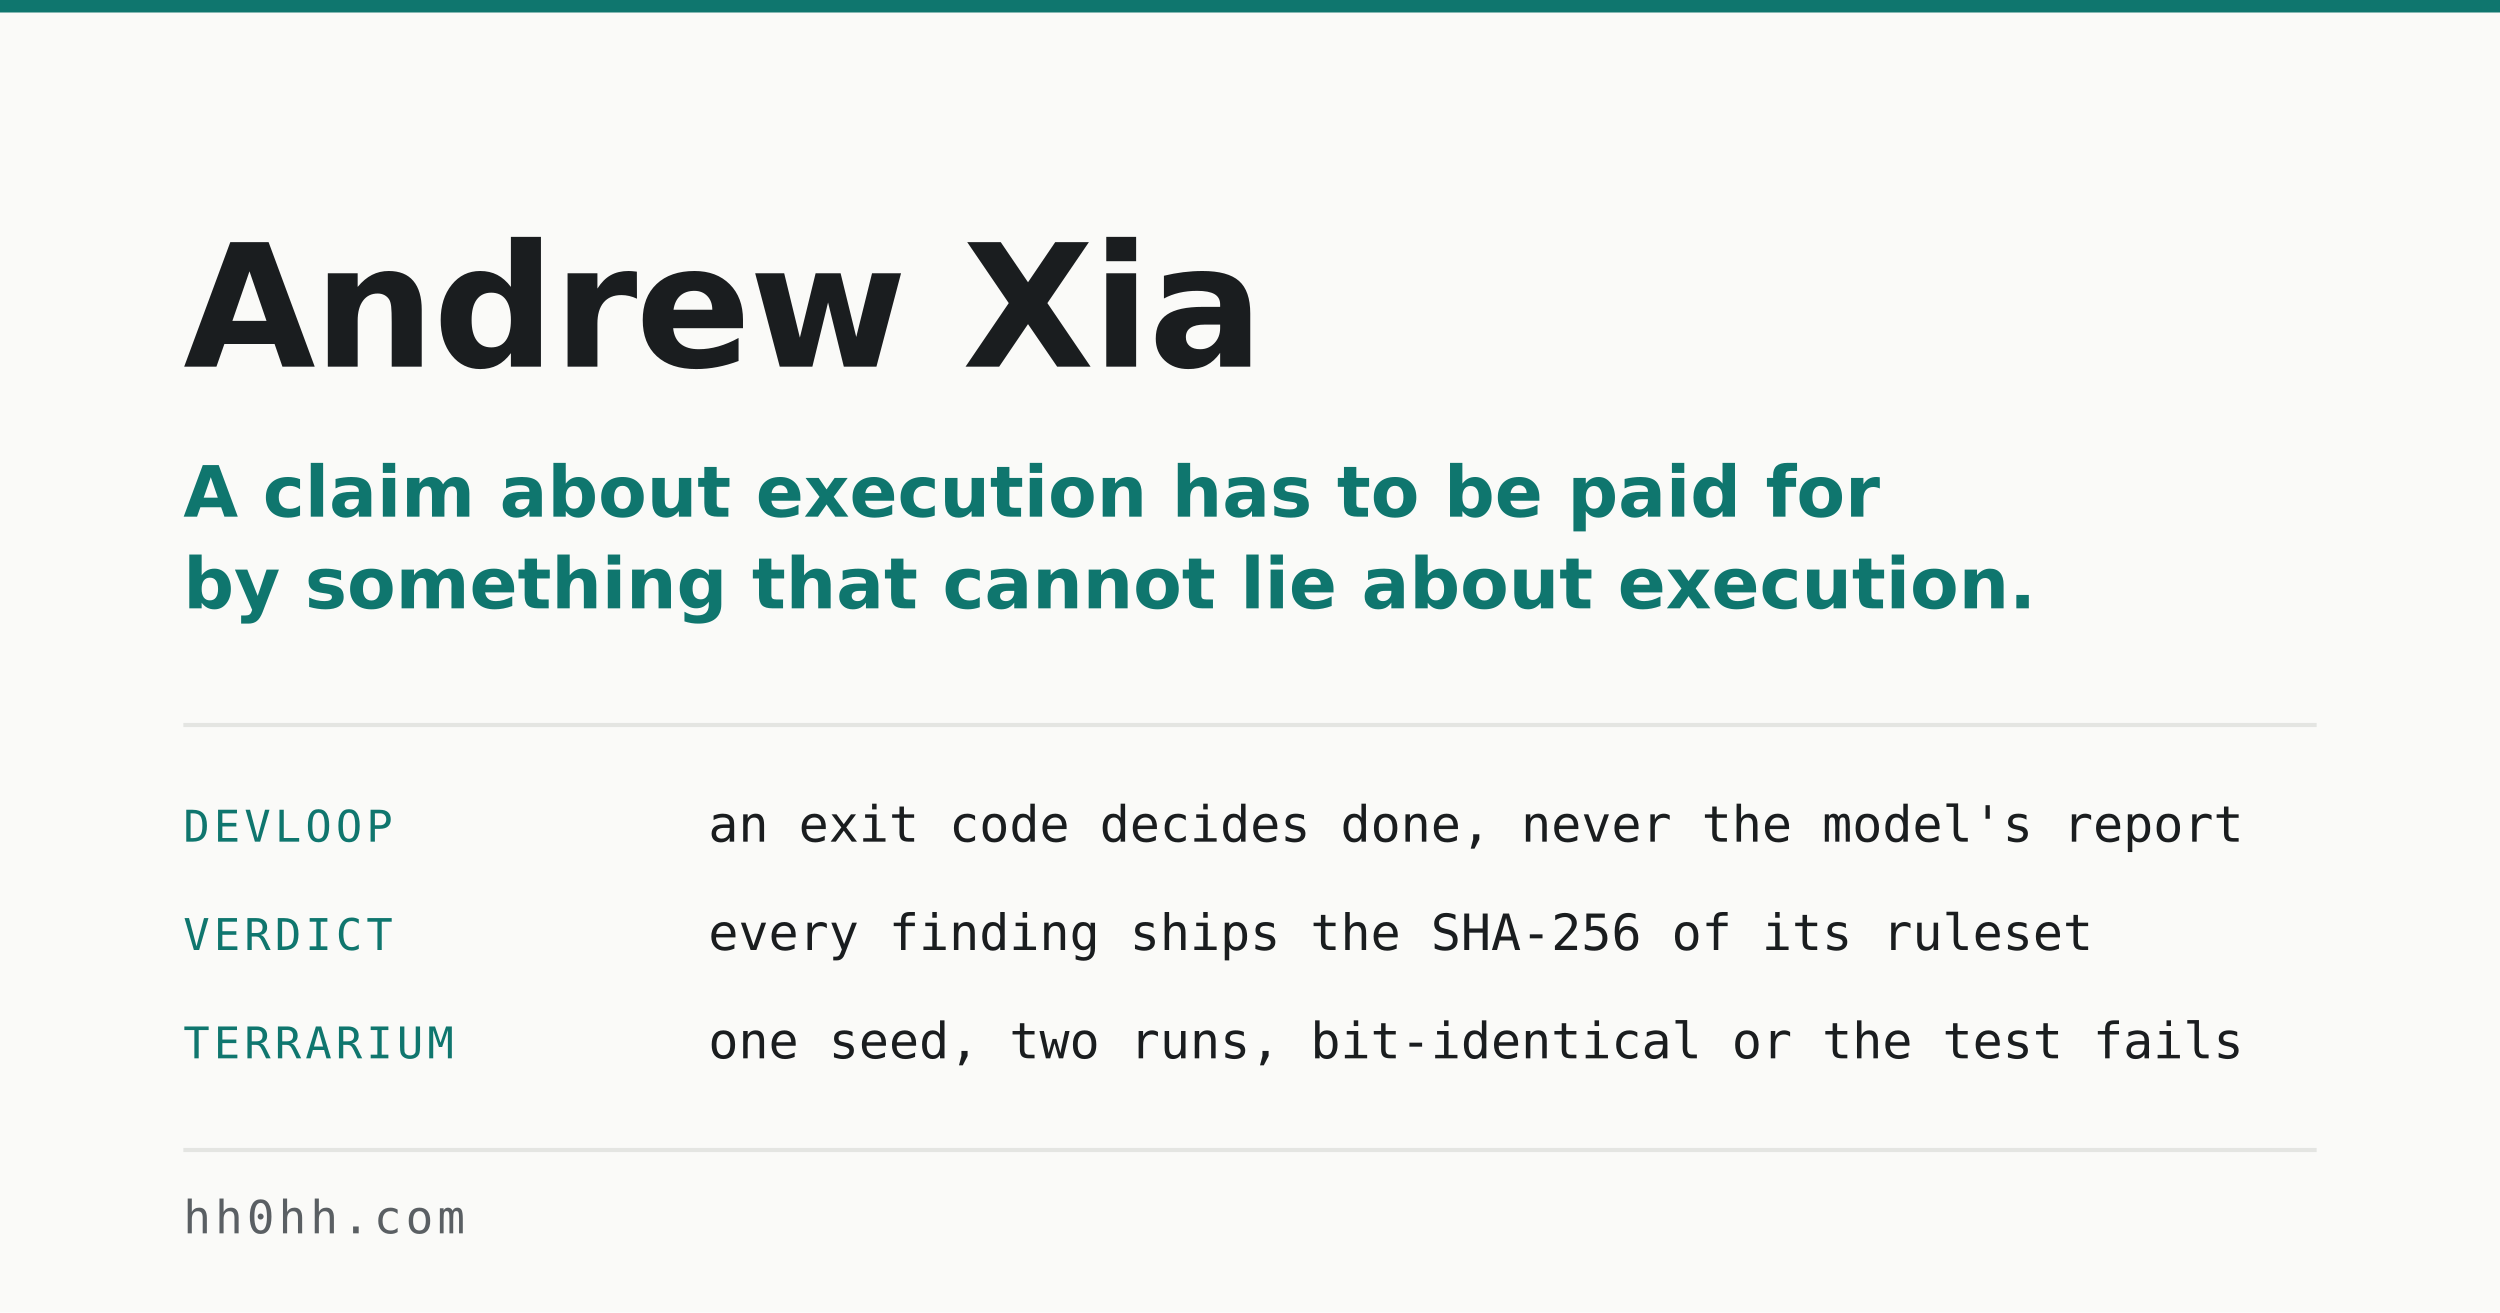
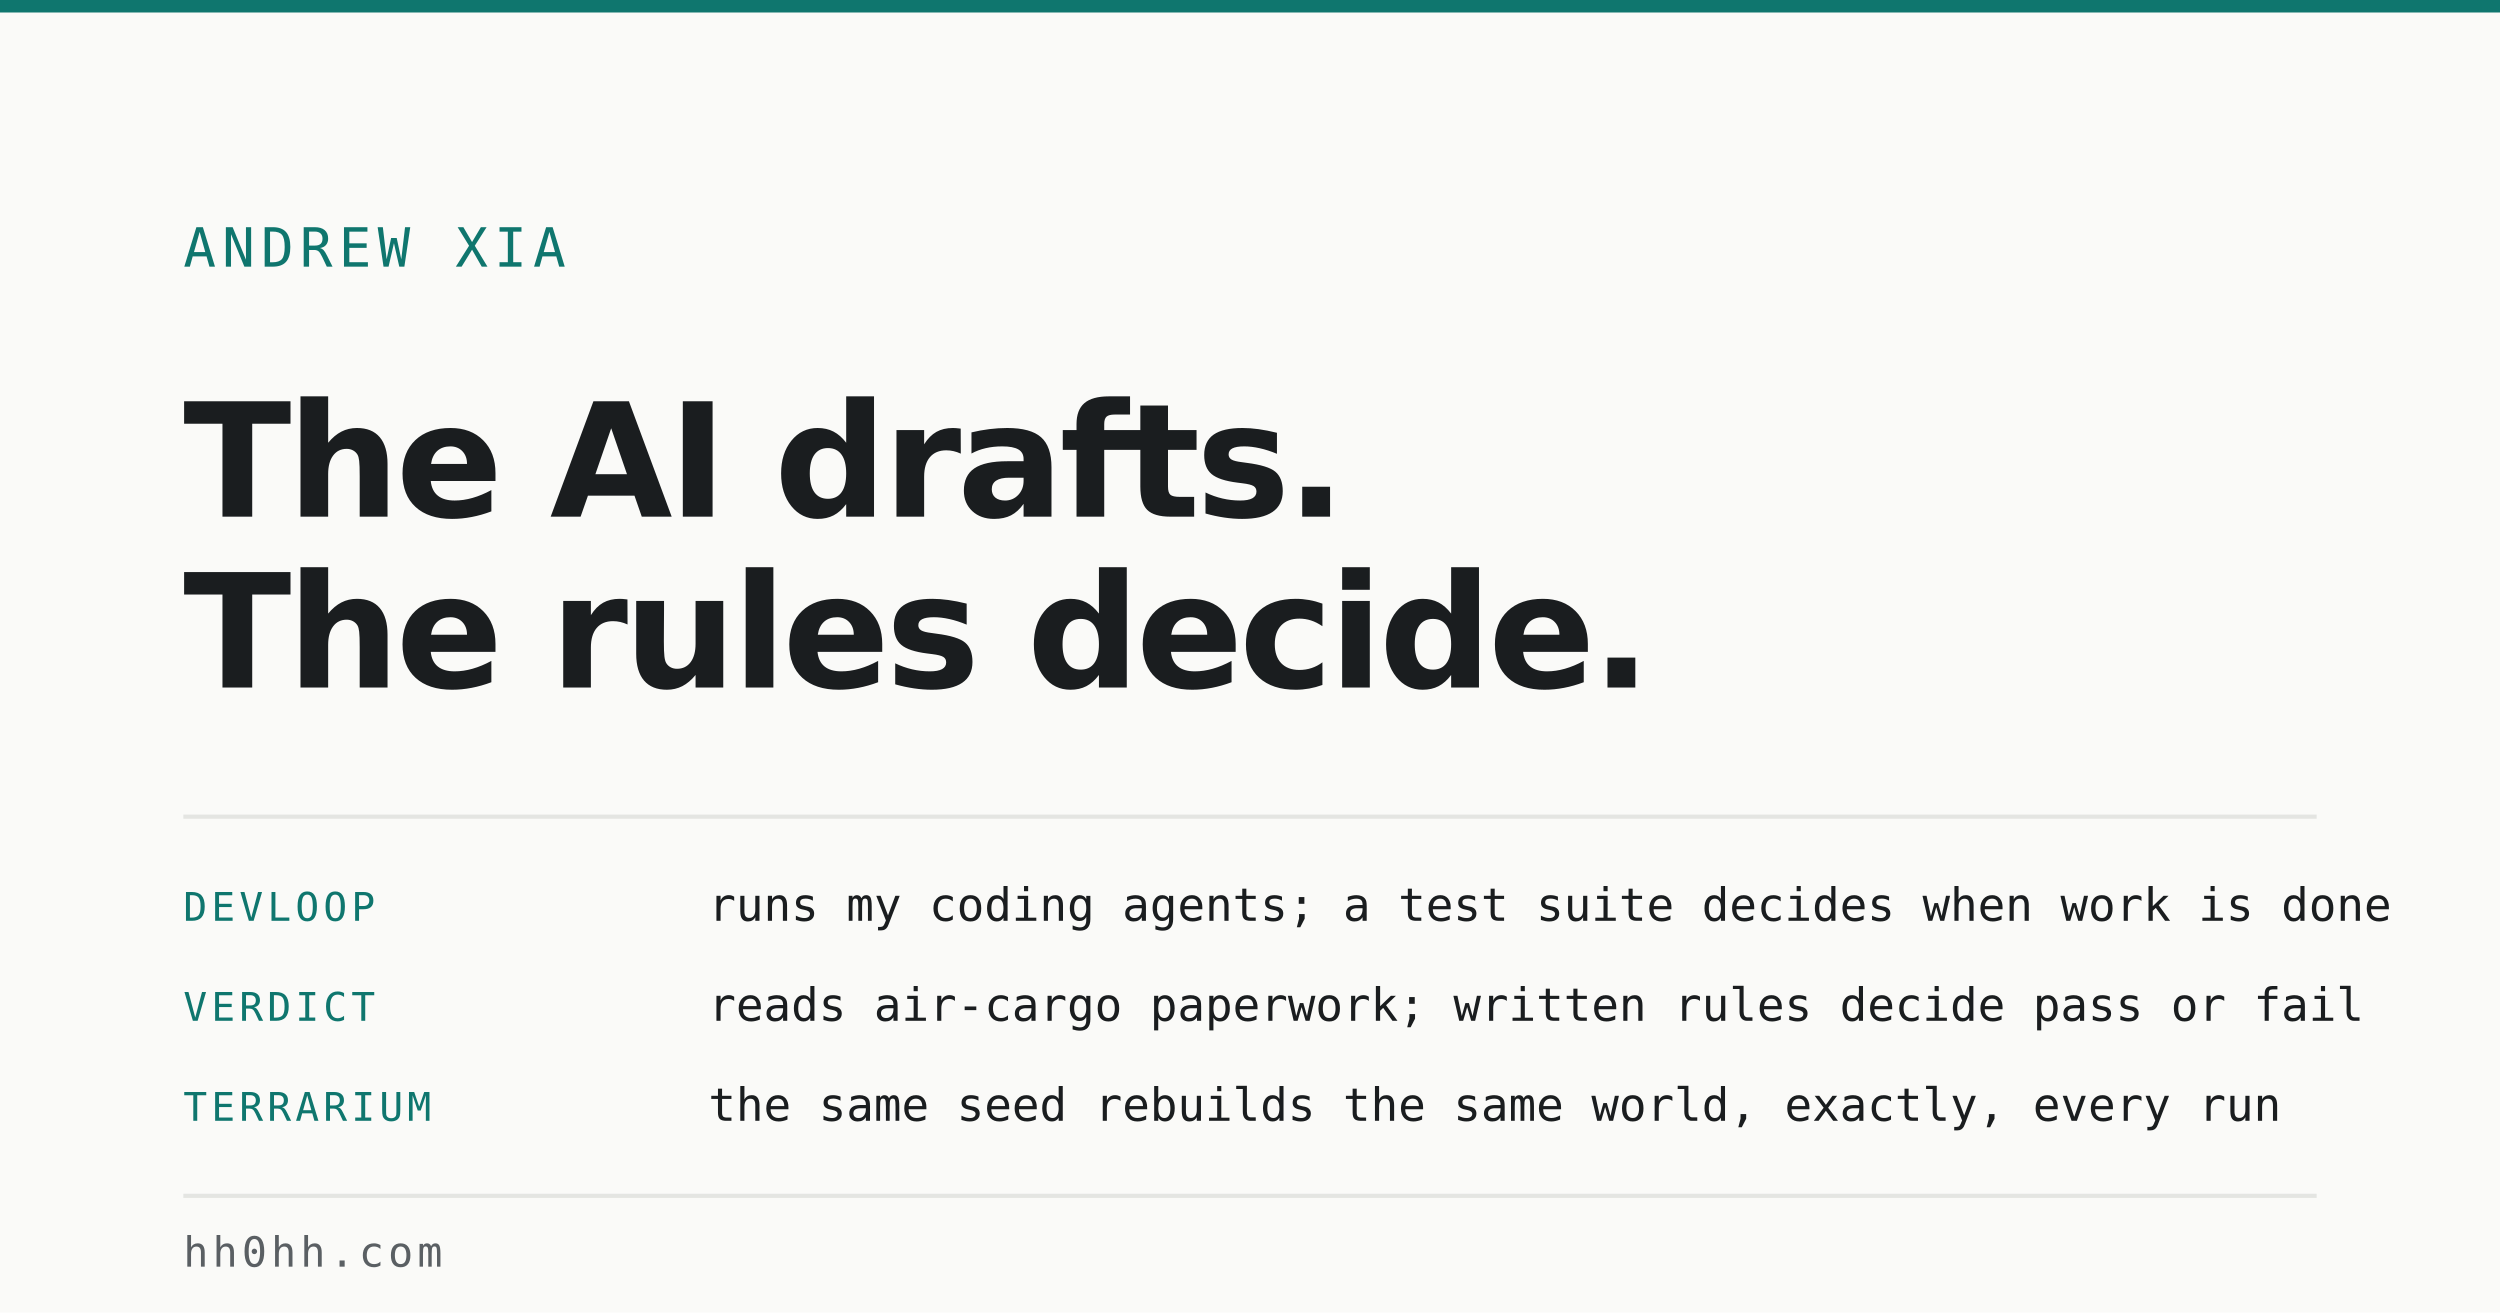
<svg xmlns="http://www.w3.org/2000/svg" width="1200" height="630" viewBox="0 0 1200 630">
  <rect width="1200" height="630" fill="#FAFAF8" />
  <rect x="0" y="0" width="1200" height="6" fill="#0F766E" />
  <g font-family="'IBM Plex Sans', 'DejaVu Sans', Arial, sans-serif">
-     <text x="88" y="176" font-size="82" font-weight="600" fill="#1A1D1F" letter-spacing="-1">Andrew Xia</text>
-     <text x="88" y="248" font-size="34" font-weight="600" fill="#0F766E">A claim about execution has to be paid for</text>
-     <text x="88" y="292" font-size="34" font-weight="600" fill="#0F766E">by something that cannot lie about execution.</text>
+     <text x="88" y="128" font-size="26" font-weight="500" fill="#0F766E" letter-spacing="3" font-family="'IBM Plex Mono', ui-monospace, 'DejaVu Sans Mono', Menlo, Consolas, monospace">ANDREW XIA</text>
+     <text x="88" y="248" font-size="76" font-weight="600" fill="#1A1D1F" letter-spacing="-2">The AI drafts.</text>
+     <text x="88" y="330" font-size="76" font-weight="600" fill="#1A1D1F" letter-spacing="-2">The rules decide.</text>
  </g>
-   <line x1="88" y1="348" x2="1112" y2="348" stroke="#E4E5E2" stroke-width="2" />
+   <line x1="88" y1="392" x2="1112" y2="392" stroke="#E4E5E2" stroke-width="2" />
  <g font-family="'IBM Plex Mono', ui-monospace, 'DejaVu Sans Mono', Menlo, Consolas, monospace">
-     <text x="88" y="404" font-size="21" letter-spacing="2" fill="#0F766E">DEVLOOP</text>
-     <text x="340" y="404" font-size="24" fill="#1A1D1F">an exit code decides done, never the model's report</text>
-     <text x="88" y="456" font-size="21" letter-spacing="2" fill="#0F766E">VERDICT</text>
-     <text x="340" y="456" font-size="24" fill="#1A1D1F">every finding ships the SHA-256 of its ruleset</text>
-     <text x="88" y="508" font-size="21" letter-spacing="2" fill="#0F766E">TERRARIUM</text>
-     <text x="340" y="508" font-size="24" fill="#1A1D1F">one seed, two runs, bit-identical or the test fails</text>
+     <text x="88" y="442" font-size="19" letter-spacing="2" fill="#0F766E">DEVLOOP</text>
+     <text x="340" y="442" font-size="22" fill="#1A1D1F">runs my coding agents; a test suite decides when work is done</text>
+     <text x="88" y="490" font-size="19" letter-spacing="2" fill="#0F766E">VERDICT</text>
+     <text x="340" y="490" font-size="22" fill="#1A1D1F">reads air-cargo paperwork; written rules decide pass or fail</text>
+     <text x="88" y="538" font-size="19" letter-spacing="2" fill="#0F766E">TERRARIUM</text>
+     <text x="340" y="538" font-size="22" fill="#1A1D1F">the same seed rebuilds the same world, exactly, every run</text>
  </g>
-   <line x1="88" y1="552" x2="1112" y2="552" stroke="#E4E5E2" stroke-width="2" />
-   <text x="88" y="592" font-size="22" letter-spacing="2" fill="#5A5F63" font-family="'IBM Plex Mono', ui-monospace, 'DejaVu Sans Mono', Menlo, Consolas, monospace">hh0hh.com</text>
+   <line x1="88" y1="574" x2="1112" y2="574" stroke="#E4E5E2" stroke-width="2" />
+   <text x="88" y="608" font-size="20" letter-spacing="2" fill="#5A5F63" font-family="'IBM Plex Mono', ui-monospace, 'DejaVu Sans Mono', Menlo, Consolas, monospace">hh0hh.com</text>
</svg>
